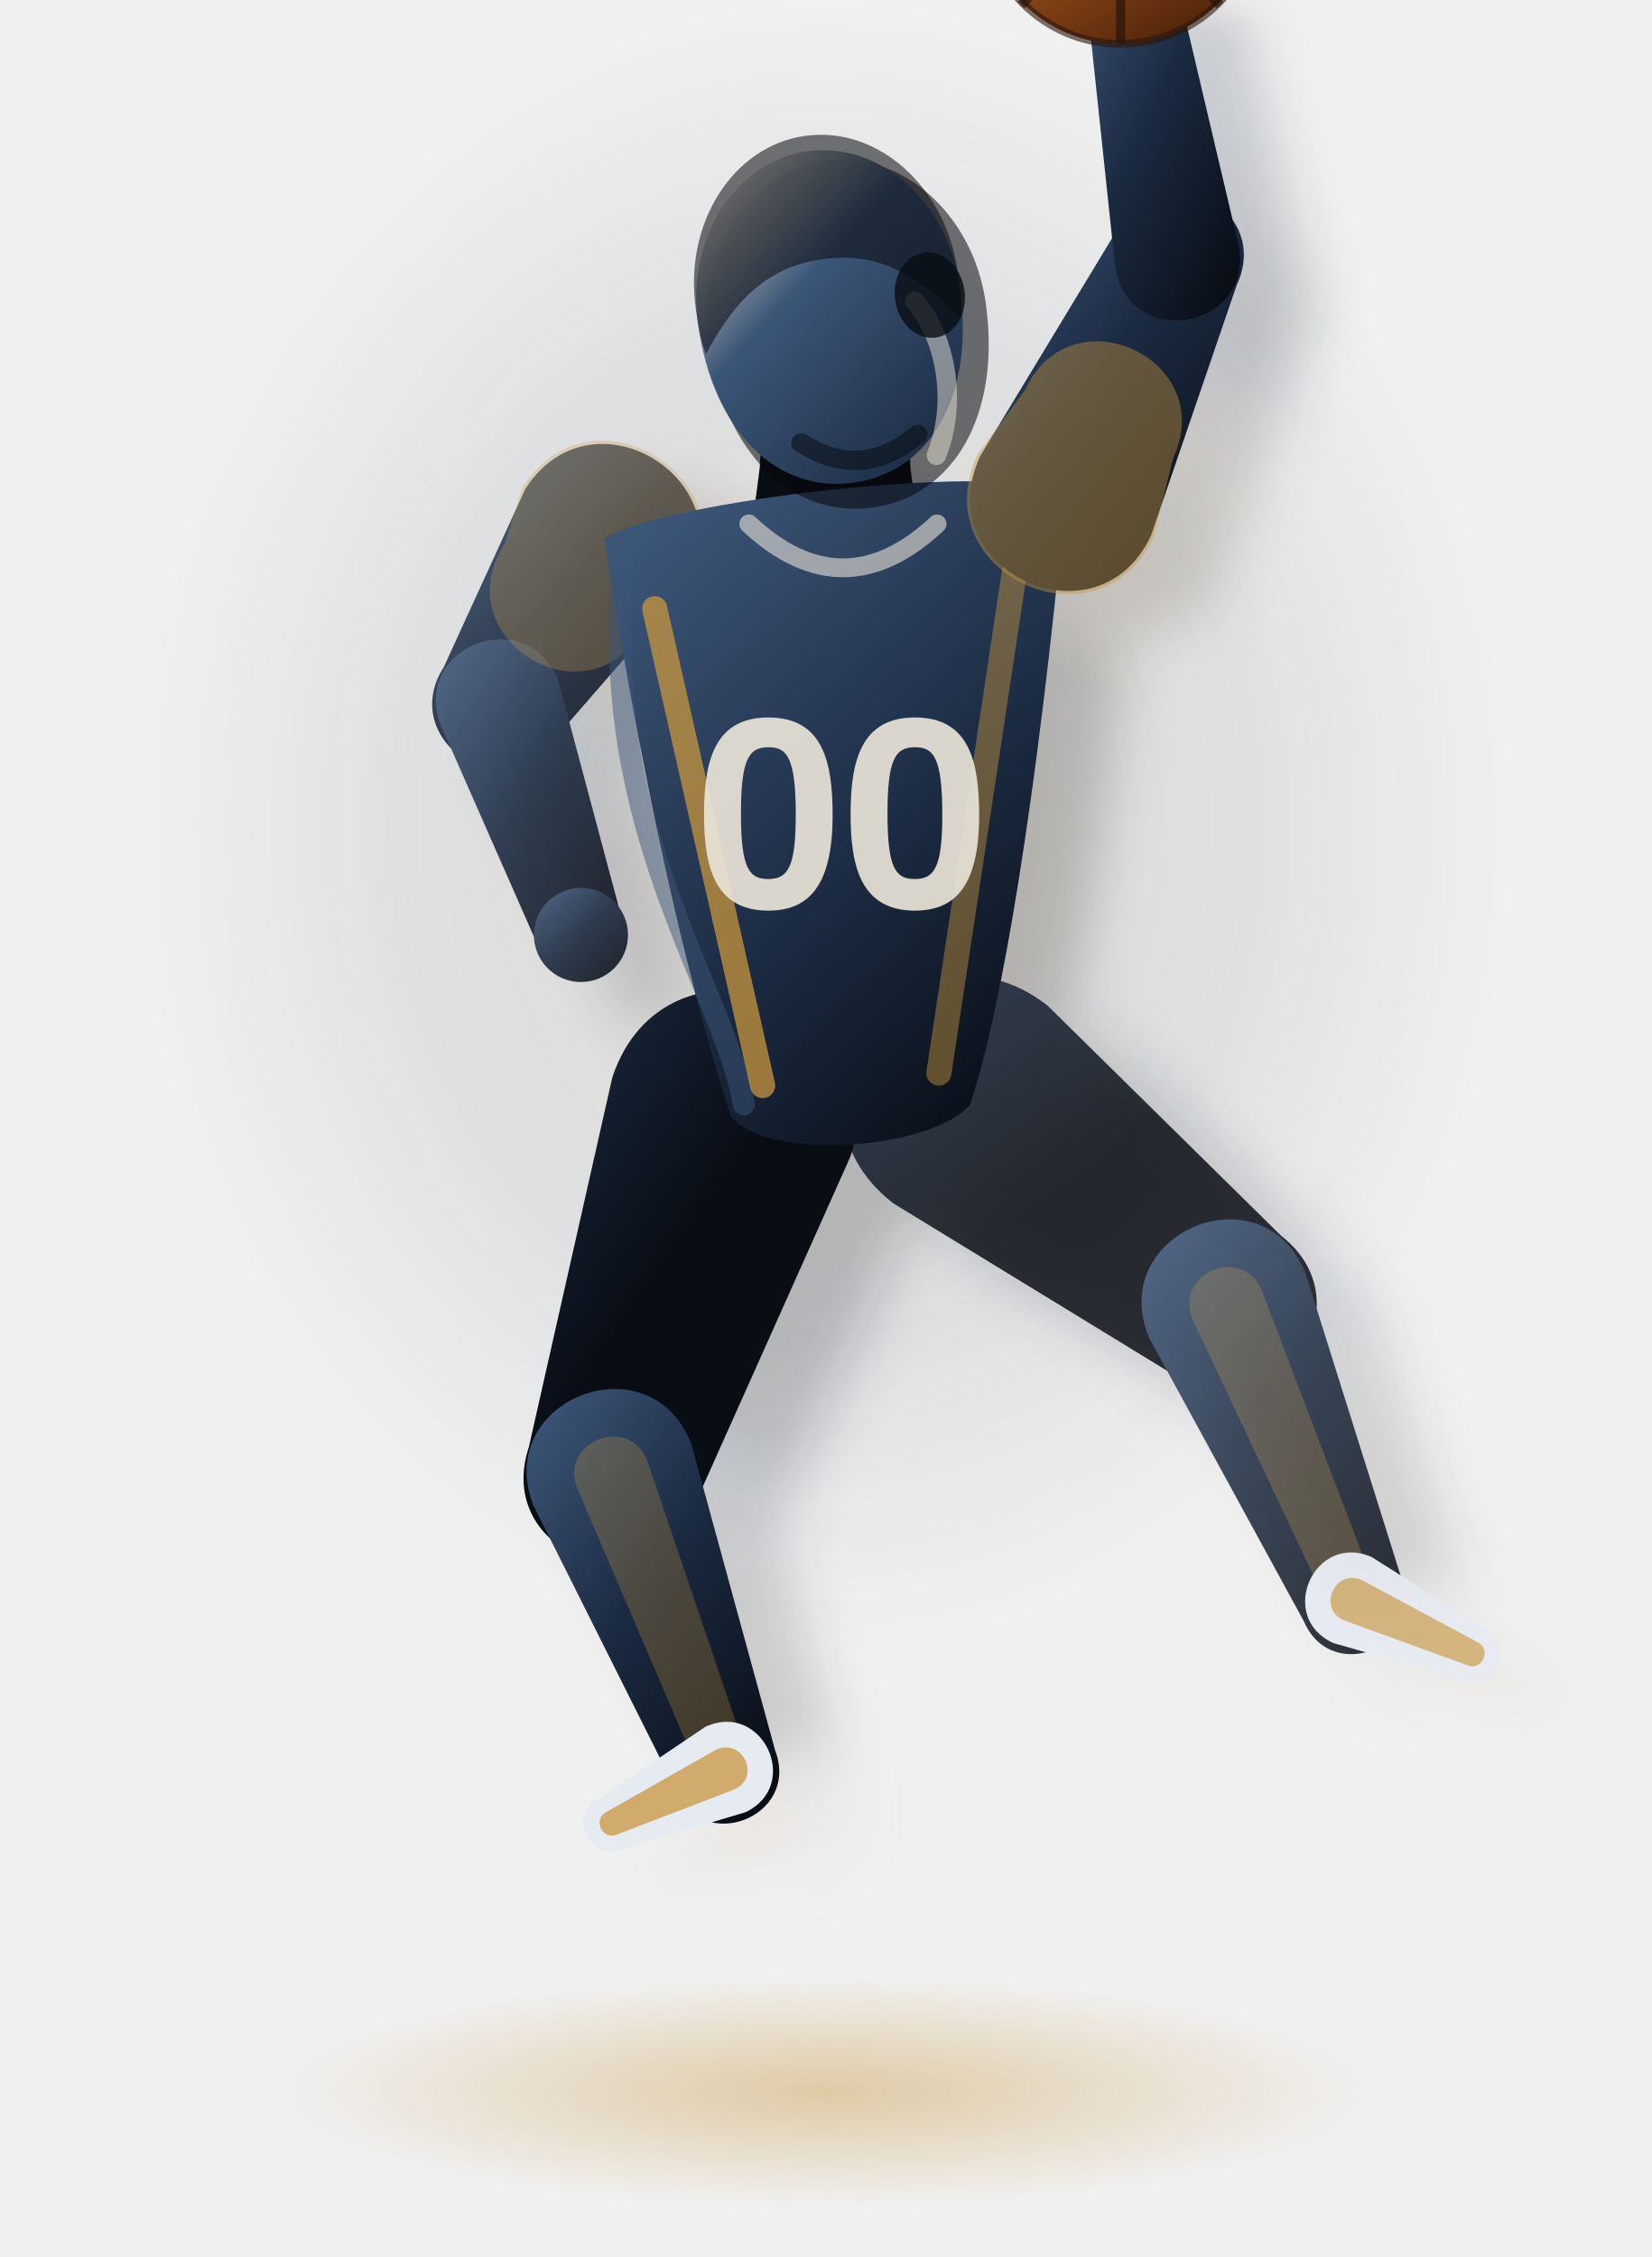
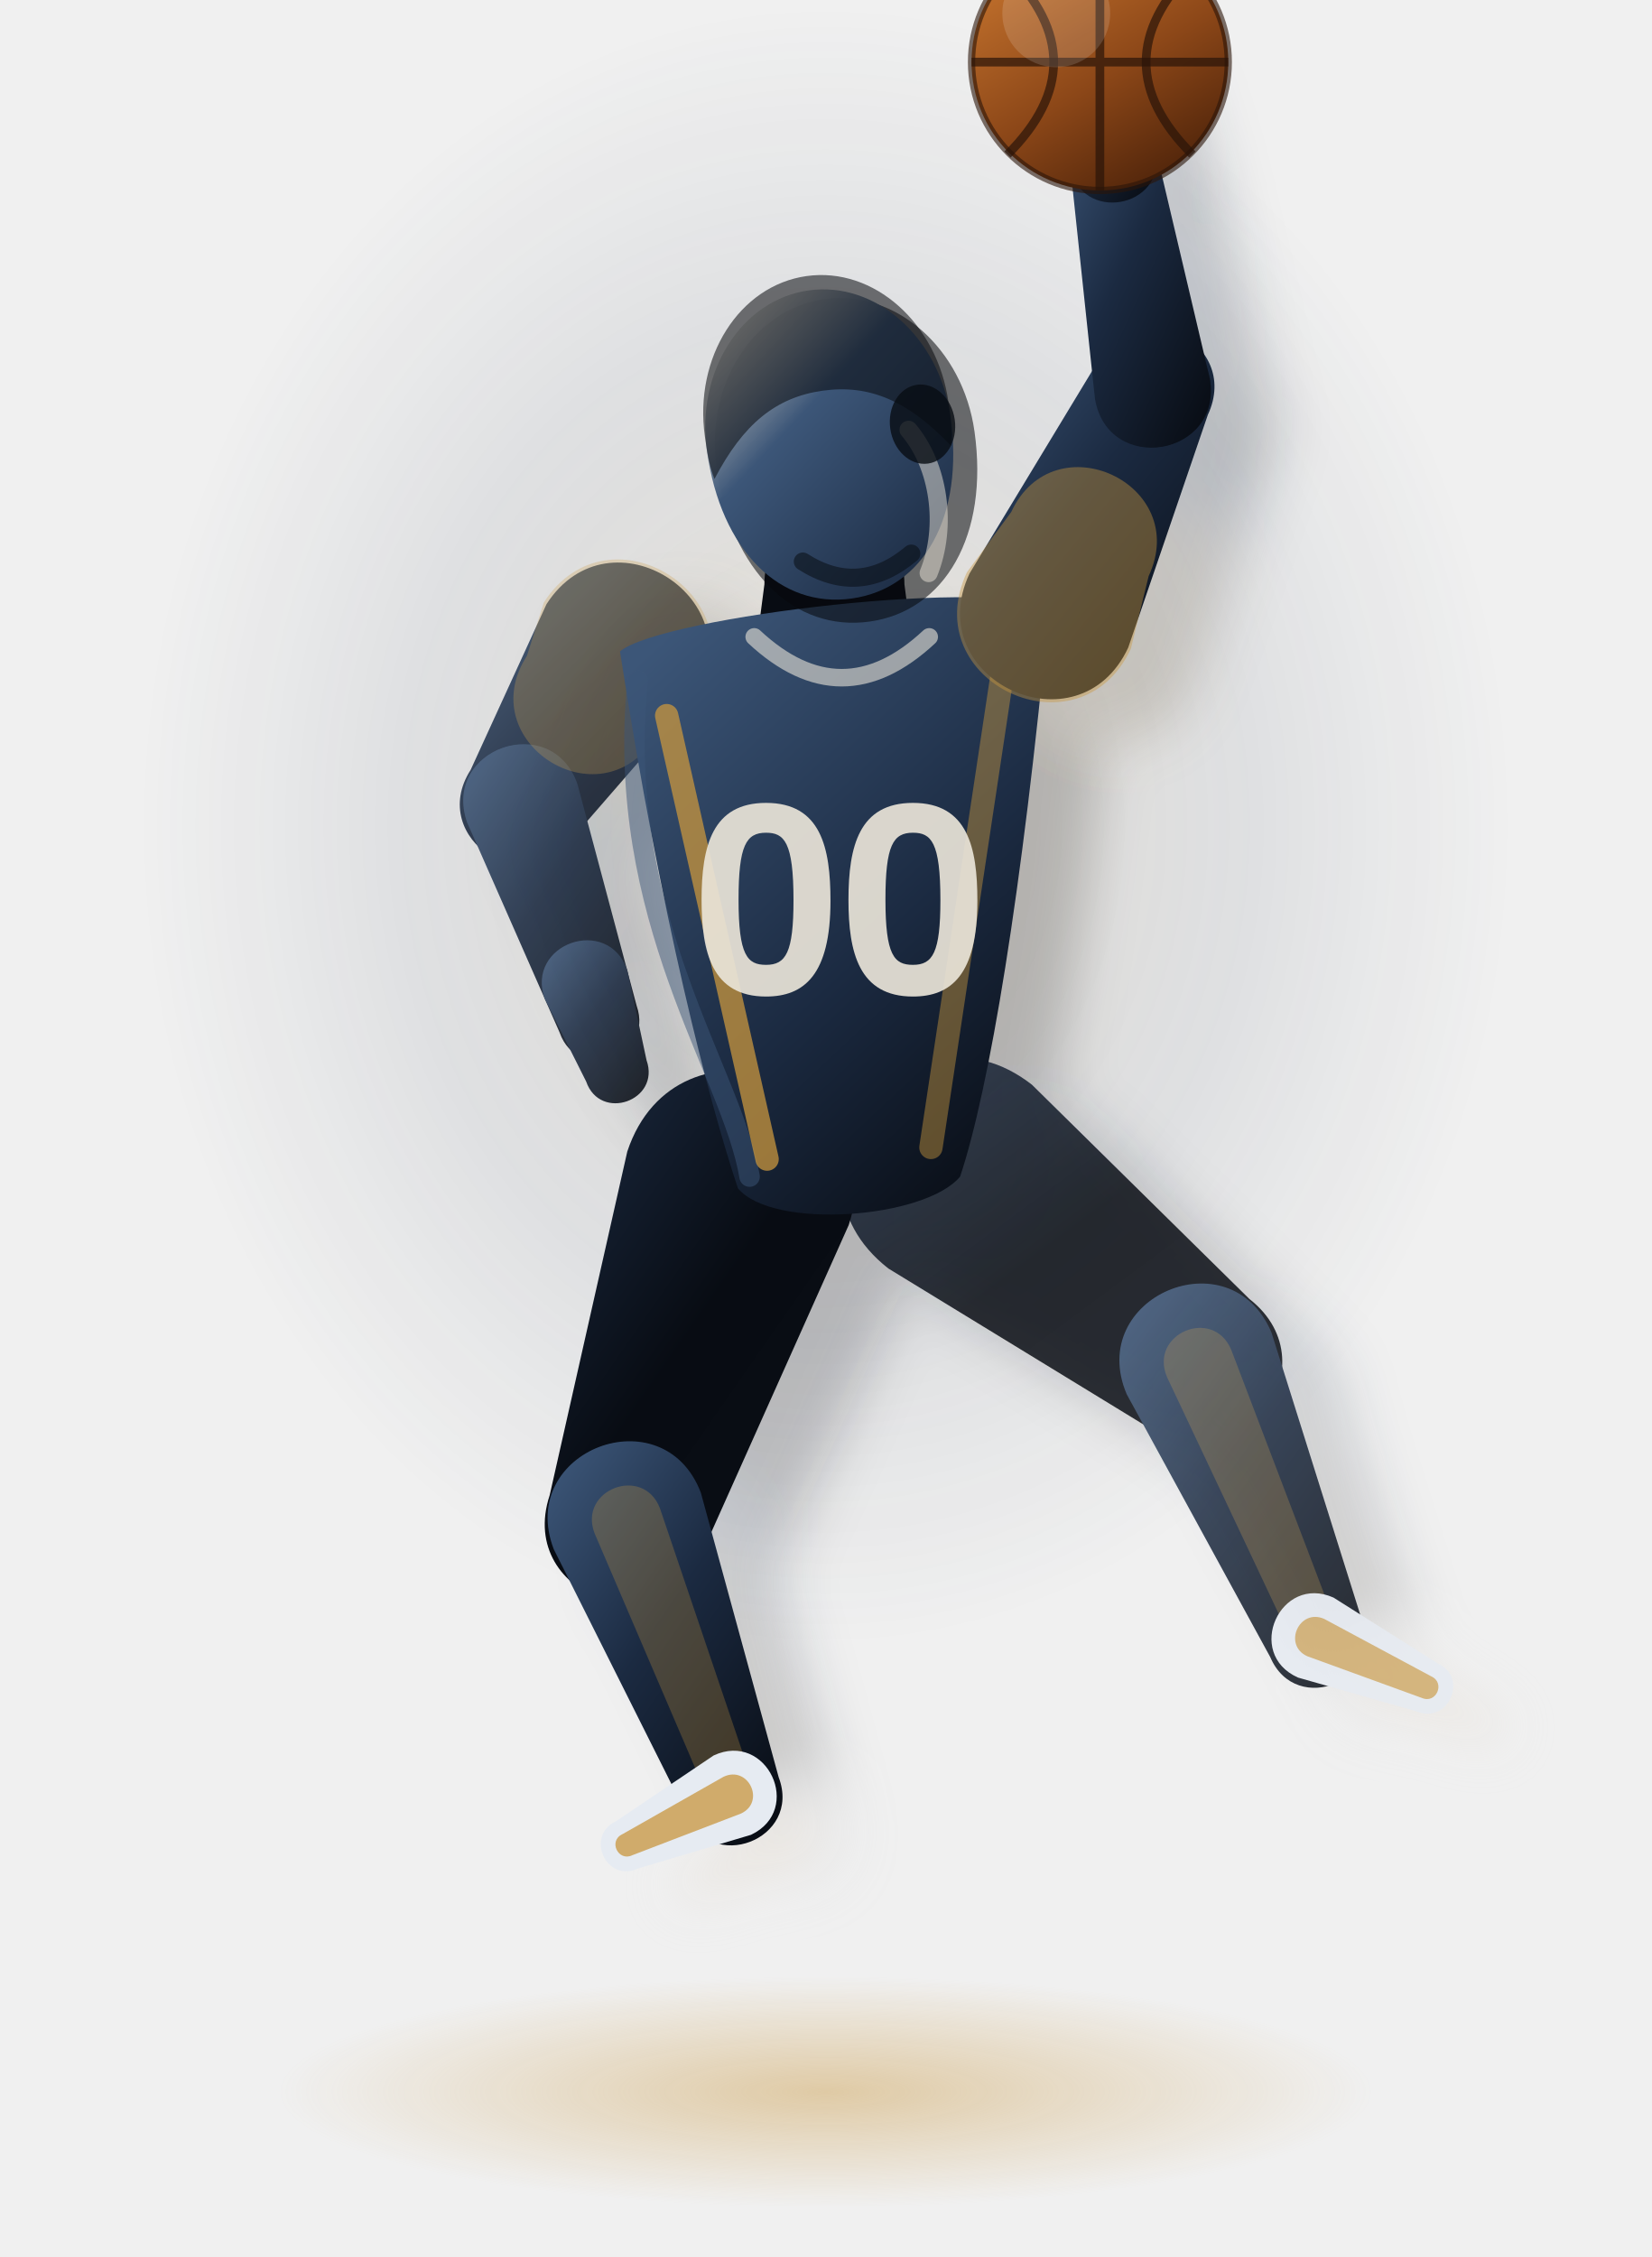
<svg xmlns="http://www.w3.org/2000/svg" viewBox="0 0 600 820" width="600" height="820" role="img" data-asset="athlete-dunk">
  <defs>
    <linearGradient id="body" x1="8%" y1="0%" x2="92%" y2="100%">
      <stop offset="0%" stop-color="var(--tp-l,#3C5678)" />
      <stop offset="46%" stop-color="var(--tp,#1B2A41)" />
      <stop offset="100%" stop-color="var(--tp-d,#080C13)" />
    </linearGradient>
    <linearGradient id="pants" x1="8%" y1="0%" x2="92%" y2="100%">
      <stop offset="0%" stop-color="var(--tp,#1B2A41)" />
      <stop offset="48%" stop-color="var(--tp-d,#080C13)" />
      <stop offset="100%" stop-color="#0A0E15" />
    </linearGradient>
    <linearGradient id="jersey" x1="20%" y1="0%" x2="85%" y2="100%">
      <stop offset="0%" stop-color="var(--tp-l,#3C5678)" />
      <stop offset="58%" stop-color="var(--tp,#1B2A41)" />
      <stop offset="100%" stop-color="var(--tp-d,#080C13)" />
    </linearGradient>
    <linearGradient id="helm" x1="18%" y1="0%" x2="82%" y2="100%">
      <stop offset="0%" stop-color="var(--ta,#E9E4D8)" stop-opacity="0.9" />
      <stop offset="38%" stop-color="var(--tp-l,#3C5678)" />
      <stop offset="100%" stop-color="var(--tp,#1B2A41)" />
    </linearGradient>
    <linearGradient id="leather" x1="20%" y1="0%" x2="80%" y2="100%">
      <stop offset="0%" stop-color="#C9762F" />
      <stop offset="55%" stop-color="#8C4718" />
      <stop offset="100%" stop-color="#4A2109" />
    </linearGradient>
    <linearGradient id="wood" x1="0%" y1="0%" x2="100%" y2="0%">
      <stop offset="0%" stop-color="#E4C08A" />
      <stop offset="60%" stop-color="#B07C42" />
      <stop offset="100%" stop-color="#5C3A17" />
    </linearGradient>
    <radialGradient id="floor" cx="50%" cy="50%" r="50%">
      <stop offset="0%" stop-color="var(--ts,#C8963E)" stop-opacity="0.42" />
      <stop offset="100%" stop-color="var(--ts,#C8963E)" stop-opacity="0" />
    </radialGradient>
    <radialGradient id="backlight" cx="50%" cy="50%" r="50%">
      <stop offset="0%" stop-color="var(--ts,#C8963E)" stop-opacity="0.16" />
      <stop offset="62%" stop-color="var(--tp,#1B2A41)" stop-opacity="0.08" />
      <stop offset="100%" stop-color="var(--tp,#1B2A41)" stop-opacity="0" />
    </radialGradient>
    <filter id="soft" x="-20%" y="-20%" width="140%" height="140%">
      <feGaussianBlur stdDeviation="9" />
    </filter>
  </defs>
  <ellipse cx="300" cy="300" rx="250" ry="300" fill="url(#backlight)" />
  <ellipse cx="300" cy="760" rx="200" ry="42" fill="url(#floor)" />
-   <g transform="translate(300,782) scale(1.14) translate(-300,-782)">
+   <g transform="translate(300,790) scale(1.06) translate(-300,-790)">
    <g transform="translate(22,14)" opacity="0.2" filter="url(#soft)">
      <path d="M229.5,268C243.5,256 362.5,242 376.5,254C367.29,351 356.08,418 346.08,448C334.08,462.4 281.92,466.4 269.92,452C259.92,422 243.71,360 229.5,268Z" fill="#000" />
      <g opacity="1">
        <path d="M232.0,439.4L205.4,557.2C193.6,592.8 246.7,610.4 258.6,574.8L307.9,464.6C324.8,413.8 248.9,388.5 232.0,439.4Z" fill="url(#pants)" />
        <circle cx="232" cy="566" r="27" fill="url(#pants)" />
        <path d="M206.8,575.7L252.1,666.1C260.3,687.4 292.0,675.2 283.9,653.9L257.2,556.3C244.3,522.6 193.8,541.9 206.8,575.7Z" fill="url(#body)" />
        <path d="M220.8,570.3L260.5,662.9C264.4,672.9 279.3,667.1 275.5,657.1L243.2,561.7C237.5,546.7 215.0,555.3 220.8,570.3Z" fill="var(--ts,#C8963E)" opacity="0.28" />
        <path d="M261.6,646.4L228.2,668.9C217.3,674.0 224.9,690.3 235.8,685.1L274.4,673.6C292.6,665.0 279.8,637.9 261.6,646.4Z" fill="#E6EBF2" />
        <path d="M265.0,653.7L230.3,673.4C225.4,675.7 228.9,682.9 233.7,680.6L271.0,666.3C279.5,662.3 273.5,649.7 265.0,653.7Z" fill="var(--ts,#C8963E)" opacity="0.75" />
      </g>
      <g opacity="0.84">
        <path d="M321.5,479.5L410.8,534.1C440.3,557.2 474.8,513.0 445.2,489.9L370.7,416.5C328.5,383.5 279.2,446.5 321.5,479.5Z" fill="url(#pants)" />
        <circle cx="428" cy="512" r="27" fill="url(#pants)" />
        <path d="M403.2,522.6L452.4,612.7C461.3,633.6 492.6,620.3 483.6,599.3L452.8,501.4C438.7,468.1 389.0,489.3 403.2,522.6Z" fill="url(#body)" />
        <path d="M417.0,516.7L460.6,609.1C464.8,619.0 479.6,612.7 475.4,602.9L439.0,507.3C432.7,492.5 410.7,501.9 417.0,516.7Z" fill="var(--ts,#C8963E)" opacity="0.28" />
        <path d="M461.9,619.7L502.3,631.2C513.3,636.1 520.7,619.7 509.7,614.8L474.1,592.3C455.8,584.1 443.5,611.5 461.9,619.7Z" fill="#E6EBF2" />
        <path d="M465.1,612.4L504.4,626.7C509.3,628.8 512.5,621.5 507.6,619.3L470.9,599.6C462.3,595.8 456.6,608.6 465.1,612.4Z" fill="var(--ts,#C8963E)" opacity="0.75" />
      </g>
      <g opacity="1">
        <path d="M403.7,266.7L431.0,186.9C442.9,161.4 404.9,143.6 393.0,169.1L349.3,241.3C332.3,277.7 386.7,303.1 403.7,266.7Z" fill="url(#body)" />
        <circle cx="412" cy="178" r="20" fill="url(#body)" />
        <path d="M431.7,174.6L409.8,81.7C406.7,63.2 379.1,67.9 382.2,86.3L392.3,181.4C396.8,207.8 436.2,201.1 431.7,174.6Z" fill="url(#body)" />
-         <circle cx="396" cy="84" r="15" fill="url(#body)" />
+         <path d="M413.3,96.5L403.0,59.6C400.5,45.1 378.8,48.8 381.3,63.3L383.8,101.6C387.1,121.4 416.7,116.3 413.3,96.5Z" fill="url(#body)" />
        <path d="M404.6,267.1L410.7,242.2C425.5,210.6 378.3,188.6 363.6,220.2L348.4,240.9C330.8,278.5 387.0,304.8 404.6,267.1Z" fill="var(--ts,#C8963E)" opacity="0.42" />
      </g>
      <g opacity="0.88">
        <path d="M204.3,251.8L178.3,308.6C163.1,332.3 198.4,355.0 213.7,331.4L254.7,284.2C276.5,250.5 226.1,218.0 204.3,251.8Z" fill="url(#body)" />
        <circle cx="196" cy="320" r="20" fill="url(#body)" />
        <path d="M177.1,326.6L208.8,398.6C215.0,416.3 241.4,407.1 235.2,389.4L214.9,313.4C206.0,288.1 168.2,301.3 177.1,326.6Z" fill="url(#body)" />
-         <circle cx="222" cy="394" r="15" fill="url(#body)" />
+         <path d="M203.7,387.1L217.9,415.4C222.7,429.3 243.5,422.0 238.6,408.1L232.0,377.2C225.3,358.2 197.0,368.2 203.7,387.1Z" fill="url(#body)" />
        <path d="M203.4,251.2L197.6,269.5C178.7,298.8 222.4,327.0 241.3,297.7L255.6,284.8C278.1,249.9 225.9,216.3 203.4,251.2Z" fill="var(--ts,#C8963E)" opacity="0.3" />
      </g>
    </g>
    <g opacity="0.84">
      <path d="M321.5,479.5L410.8,534.1C440.3,557.2 474.8,513.0 445.2,489.9L370.7,416.5C328.5,383.5 279.2,446.5 321.5,479.5Z" fill="url(#pants)" />
      <circle cx="428" cy="512" r="27" fill="url(#pants)" />
      <path d="M403.2,522.6L452.4,612.7C461.3,633.6 492.6,620.3 483.6,599.3L452.8,501.4C438.7,468.1 389.0,489.3 403.2,522.6Z" fill="url(#body)" />
      <path d="M417.0,516.7L460.6,609.1C464.8,619.0 479.6,612.7 475.4,602.9L439.0,507.3C432.7,492.5 410.7,501.9 417.0,516.7Z" fill="var(--ts,#C8963E)" opacity="0.28" />
      <path d="M461.9,619.7L502.3,631.2C513.3,636.1 520.7,619.7 509.7,614.8L474.1,592.3C455.8,584.1 443.5,611.5 461.9,619.7Z" fill="#E6EBF2" />
      <path d="M465.1,612.4L504.4,626.7C509.3,628.8 512.5,621.5 507.6,619.3L470.9,599.6C462.3,595.8 456.6,608.6 465.1,612.4Z" fill="var(--ts,#C8963E)" opacity="0.75" />
    </g>
    <g opacity="0.88">
      <path d="M204.3,251.8L178.3,308.6C163.1,332.3 198.4,355.0 213.7,331.4L254.7,284.2C276.5,250.5 226.1,218.0 204.3,251.8Z" fill="url(#body)" />
      <circle cx="196" cy="320" r="20" fill="url(#body)" />
      <path d="M177.1,326.6L208.8,398.6C215.0,416.3 241.4,407.1 235.2,389.4L214.9,313.4C206.0,288.1 168.2,301.3 177.1,326.6Z" fill="url(#body)" />
-       <circle cx="222" cy="394" r="15" fill="url(#body)" />
+       <path d="M203.7,387.1L217.9,415.4C222.7,429.3 243.5,422.0 238.6,408.1L232.0,377.2C225.3,358.2 197.0,368.2 203.7,387.1Z" fill="url(#body)" />
      <path d="M203.4,251.2L197.6,269.5C178.7,298.8 222.4,327.0 241.3,297.7L255.6,284.8C278.1,249.9 225.9,216.3 203.4,251.2Z" fill="var(--ts,#C8963E)" opacity="0.3" />
    </g>
    <path d="M279.0,245.0L273.0,291.0C273.0,331.2 333.0,331.2 333.0,291.0L327.0,245.0C327.0,212.8 279.0,212.8 279.0,245.0Z" fill="var(--tp-d,#080C13)" />
    <g opacity="1">
      <path d="M232.0,439.4L205.4,557.2C193.6,592.8 246.7,610.4 258.6,574.8L307.9,464.6C324.8,413.8 248.9,388.5 232.0,439.4Z" fill="url(#pants)" />
      <circle cx="232" cy="566" r="27" fill="url(#pants)" />
      <path d="M206.8,575.7L252.1,666.1C260.3,687.4 292.0,675.2 283.9,653.9L257.2,556.3C244.3,522.6 193.8,541.9 206.8,575.7Z" fill="url(#body)" />
      <path d="M220.8,570.3L260.5,662.9C264.4,672.9 279.3,667.1 275.5,657.1L243.2,561.7C237.5,546.7 215.0,555.3 220.8,570.3Z" fill="var(--ts,#C8963E)" opacity="0.28" />
      <path d="M261.6,646.4L228.2,668.9C217.3,674.0 224.9,690.3 235.8,685.1L274.4,673.6C292.6,665.0 279.8,637.9 261.6,646.4Z" fill="#E6EBF2" />
      <path d="M265.0,653.7L230.3,673.4C225.4,675.7 228.9,682.9 233.7,680.6L271.0,666.3C279.5,662.3 273.5,649.7 265.0,653.7Z" fill="var(--ts,#C8963E)" opacity="0.75" />
    </g>
    <path d="M229.5,268C243.5,256 362.5,242 376.5,254C367.29,351 356.08,418 346.08,448C334.08,462.4 281.92,466.4 269.92,452C259.92,422 243.71,360 229.5,268Z" fill="url(#jersey)" />
    <path d="M235.5,278C227.5,360 267.92,412 273.92,448" stroke="var(--tp-l,#3C5678)" stroke-width="7" fill="none" opacity="0.5" stroke-linecap="round" />
    <path d="M245.5,290L279.92,442" stroke="var(--ts,#C8963E)" stroke-width="8" opacity="0.75" stroke-linecap="round" />
    <path d="M360.5,276L336.08,438" stroke="var(--ts,#C8963E)" stroke-width="8" opacity="0.45" stroke-linecap="round" />
    <path d="M275.5,263Q305.5,291 335.5,263" stroke="var(--ta,#E9E4D8)" stroke-width="6" fill="none" opacity="0.6" stroke-linecap="round" />
-     <text class="jersey-num" x="305.5" y="385.5" font-family="'Archivo Black','Helvetica Neue',Impact,'Arial Narrow',sans-serif" font-size="84" font-weight="900" fill="var(--ta,#E9E4D8)" text-anchor="middle" opacity="0.92">00</text>
    <g transform="translate(300,186) scale(1.24) translate(-300,-186)">
      <g transform="rotate(-8 300 186)">
        <path d="M264,192a36,42 0 0 1 72,0c0,29 -15,48 -36,48s-36,-19 -36,-48Z" fill="#05070B" opacity="0.55" transform="translate(4,5)" />
        <path d="M266,192a34,40 0 0 1 68,0c0,28 -14,46 -34,46s-34,-18 -34,-46Z" fill="url(#helm)" />
        <path d="M266,188a34,40 0 0 1 68,0c0,4 0,8 -1,12c-10,-14 -20,-20 -33,-20s-23,6 -33,20c-1,-4 -1,-8 -1,-12Z" fill="#080A0D" opacity="0.55" />
        <path d="M322,194c7,11 7,28 0,40" stroke="var(--ta,#E9E4D8)" stroke-width="5" fill="none" opacity="0.5" stroke-linecap="round" />
        <path d="M326,204a9,11 0 1 1 0.1,0" fill="var(--tp-d,#080C13)" opacity="0.8" />
        <path d="M288,226q14,12 30,2" stroke="var(--tp-d,#080C13)" stroke-width="5" fill="none" opacity="0.55" stroke-linecap="round" />
      </g>
    </g>
    <g opacity="1">
      <path d="M403.7,266.7L431.0,186.9C442.9,161.4 404.9,143.6 393.0,169.1L349.3,241.3C332.3,277.7 386.7,303.1 403.7,266.7Z" fill="url(#body)" />
      <circle cx="412" cy="178" r="20" fill="url(#body)" />
      <path d="M431.7,174.6L409.8,81.7C406.7,63.2 379.1,67.9 382.2,86.3L392.3,181.4C396.8,207.8 436.2,201.1 431.7,174.6Z" fill="url(#body)" />
-       <circle cx="396" cy="84" r="15" fill="url(#body)" />
+       <path d="M413.3,96.5L403.0,59.6C400.5,45.1 378.8,48.8 381.3,63.3L383.8,101.6C387.1,121.4 416.7,116.3 413.3,96.5Z" fill="url(#body)" />
      <path d="M404.6,267.1L410.7,242.2C425.5,210.6 378.3,188.6 363.6,220.2L348.4,240.9C330.8,278.5 387.0,304.8 404.6,267.1Z" fill="var(--ts,#C8963E)" opacity="0.42" />
    </g>
    <g>
      <circle cx="394" cy="66" r="44" fill="url(#leather)" />
      <circle cx="394" cy="66" r="44" fill="none" stroke="#2A1408" stroke-width="2.5" opacity="0.6" />
      <path d="M350,66h88M394,22v88" stroke="#2A1408" stroke-width="3" opacity="0.7" />
      <path d="M362.32,34.32q31.68,31.68 0,63.36M425.68,34.32q-31.68,31.68 0,63.36" stroke="#2A1408" stroke-width="3" fill="none" opacity="0.7" />
      <circle cx="379.04" cy="49.28" r="18.48" fill="#FFFFFF" opacity="0.14" />
    </g>
  </g>
+   <text class="jersey-num" x="305.5" y="361.2" font-family="'Archivo Black','Helvetica Neue',Impact,'Arial Narrow',sans-serif" font-size="96" font-weight="900" fill="var(--ta,#E9E4D8)" text-anchor="middle" opacity="0.92">00</text>
</svg>
